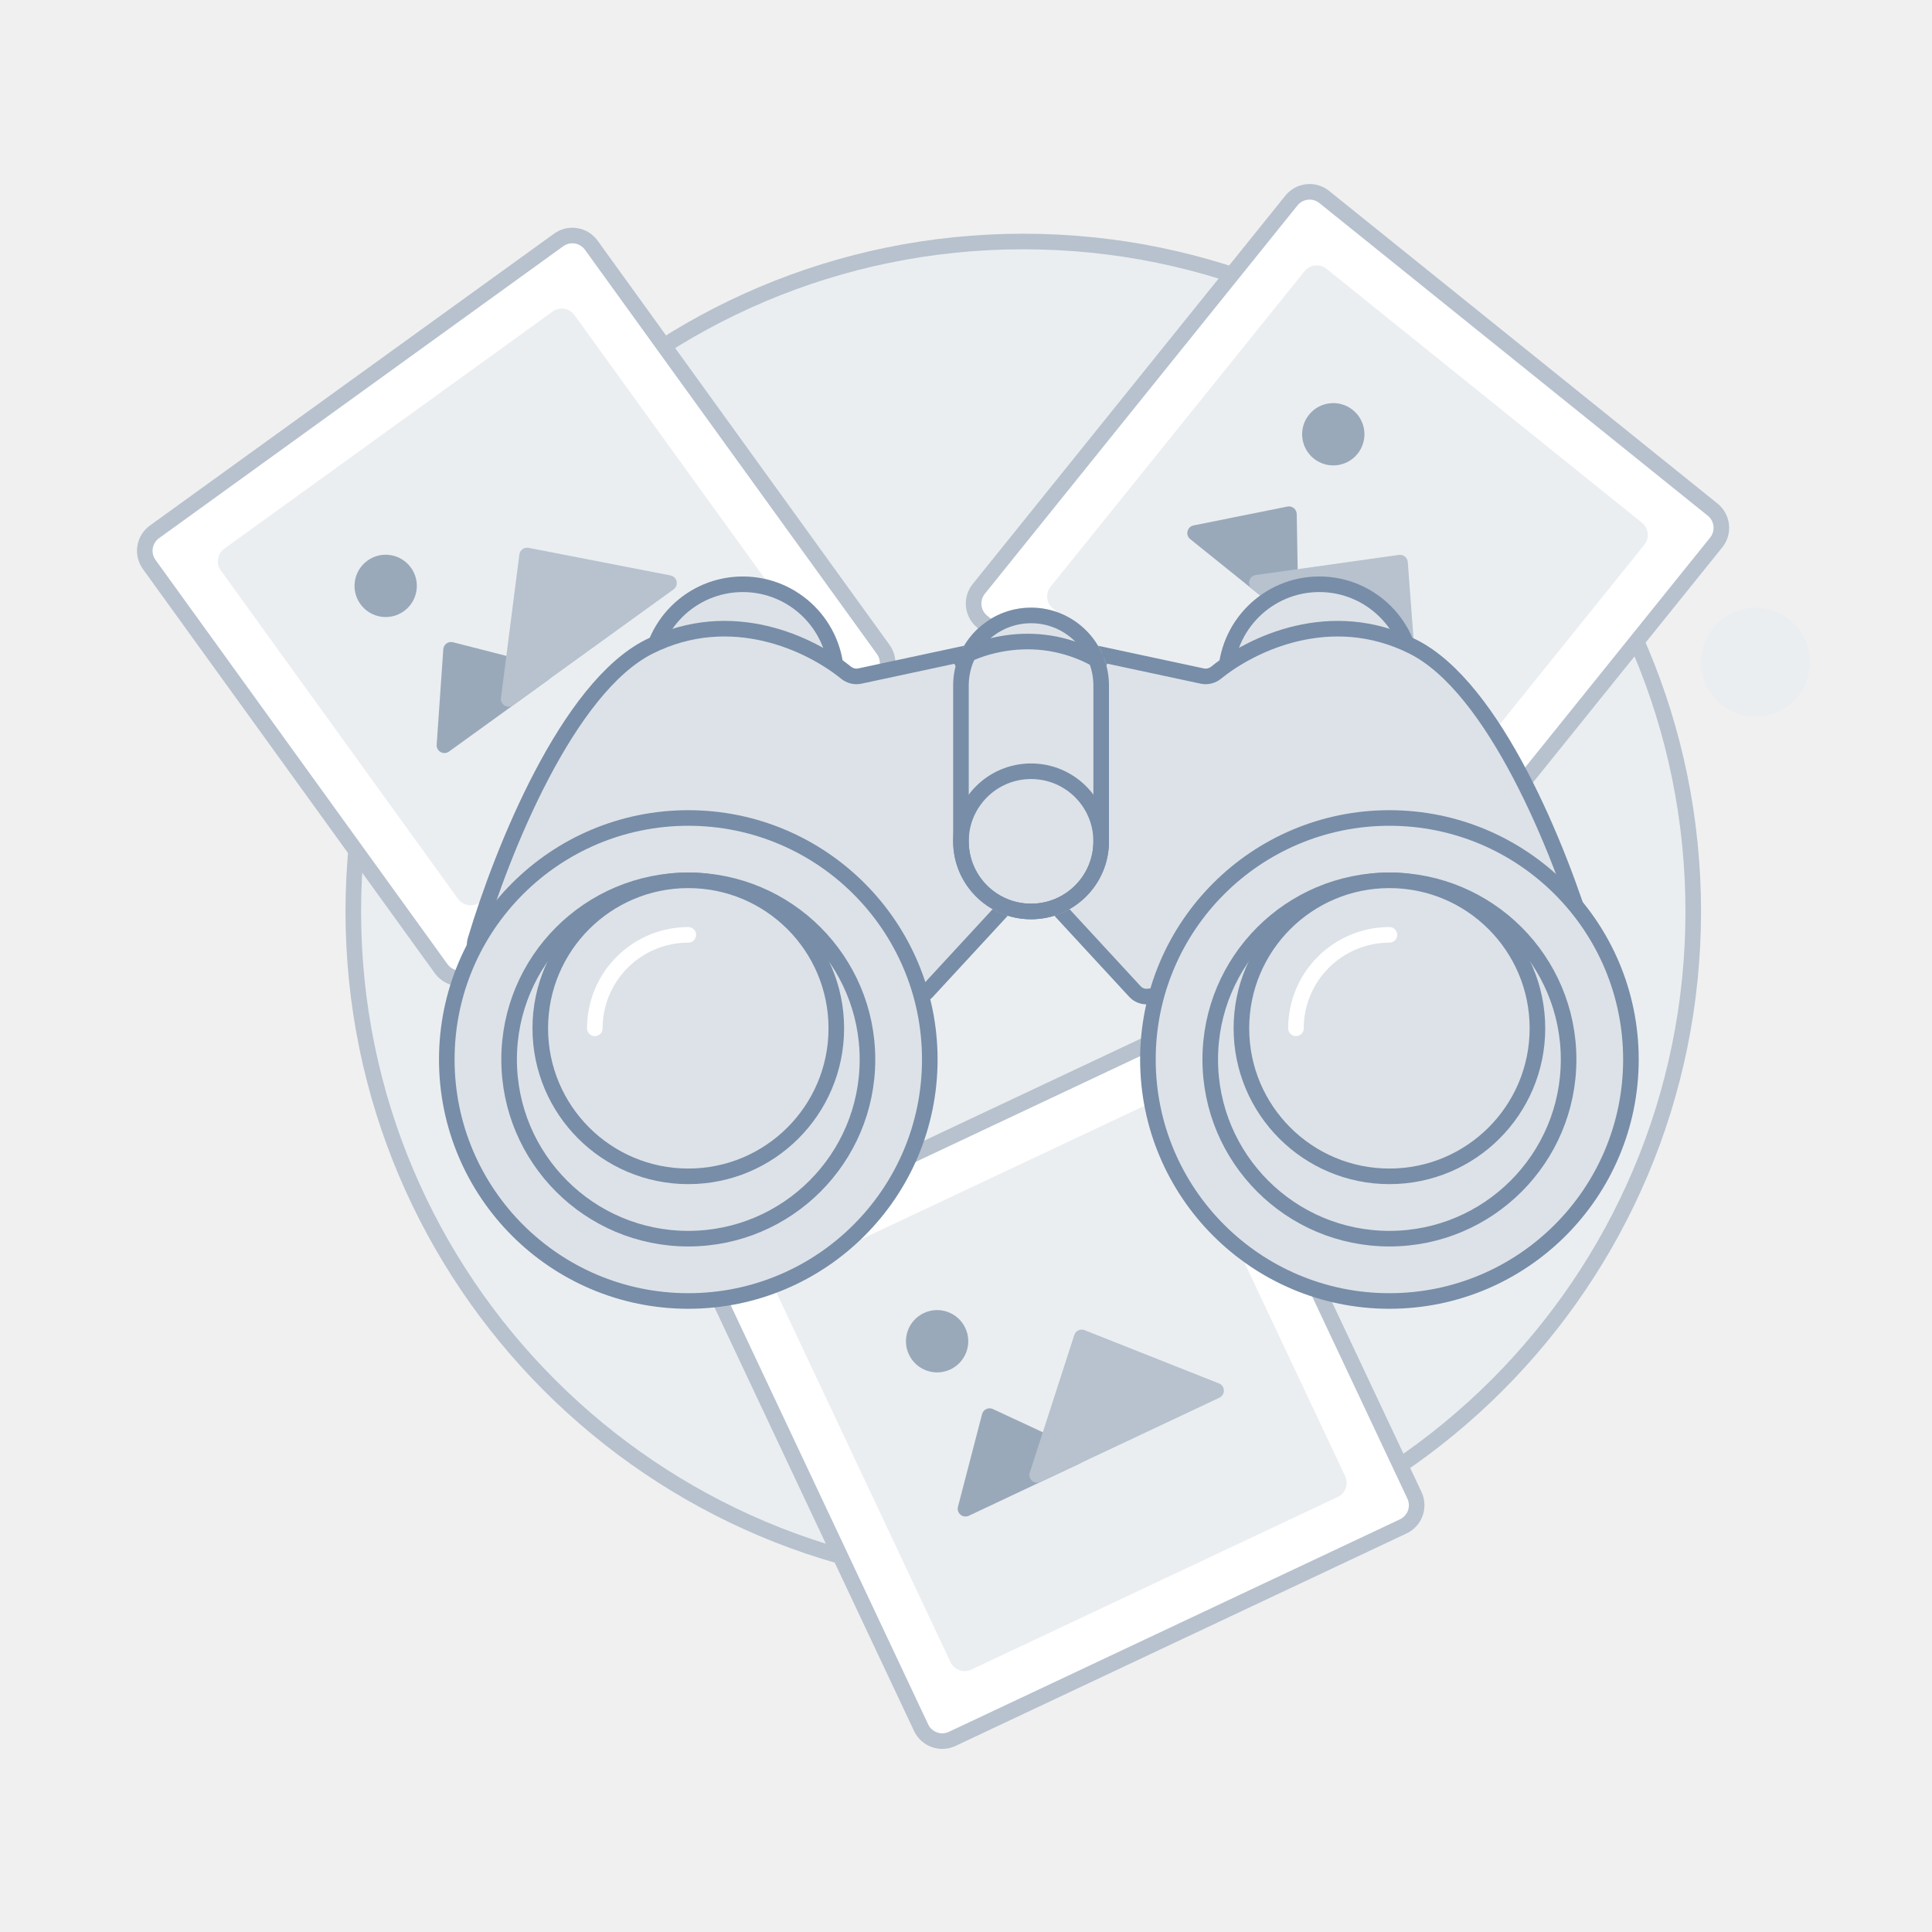
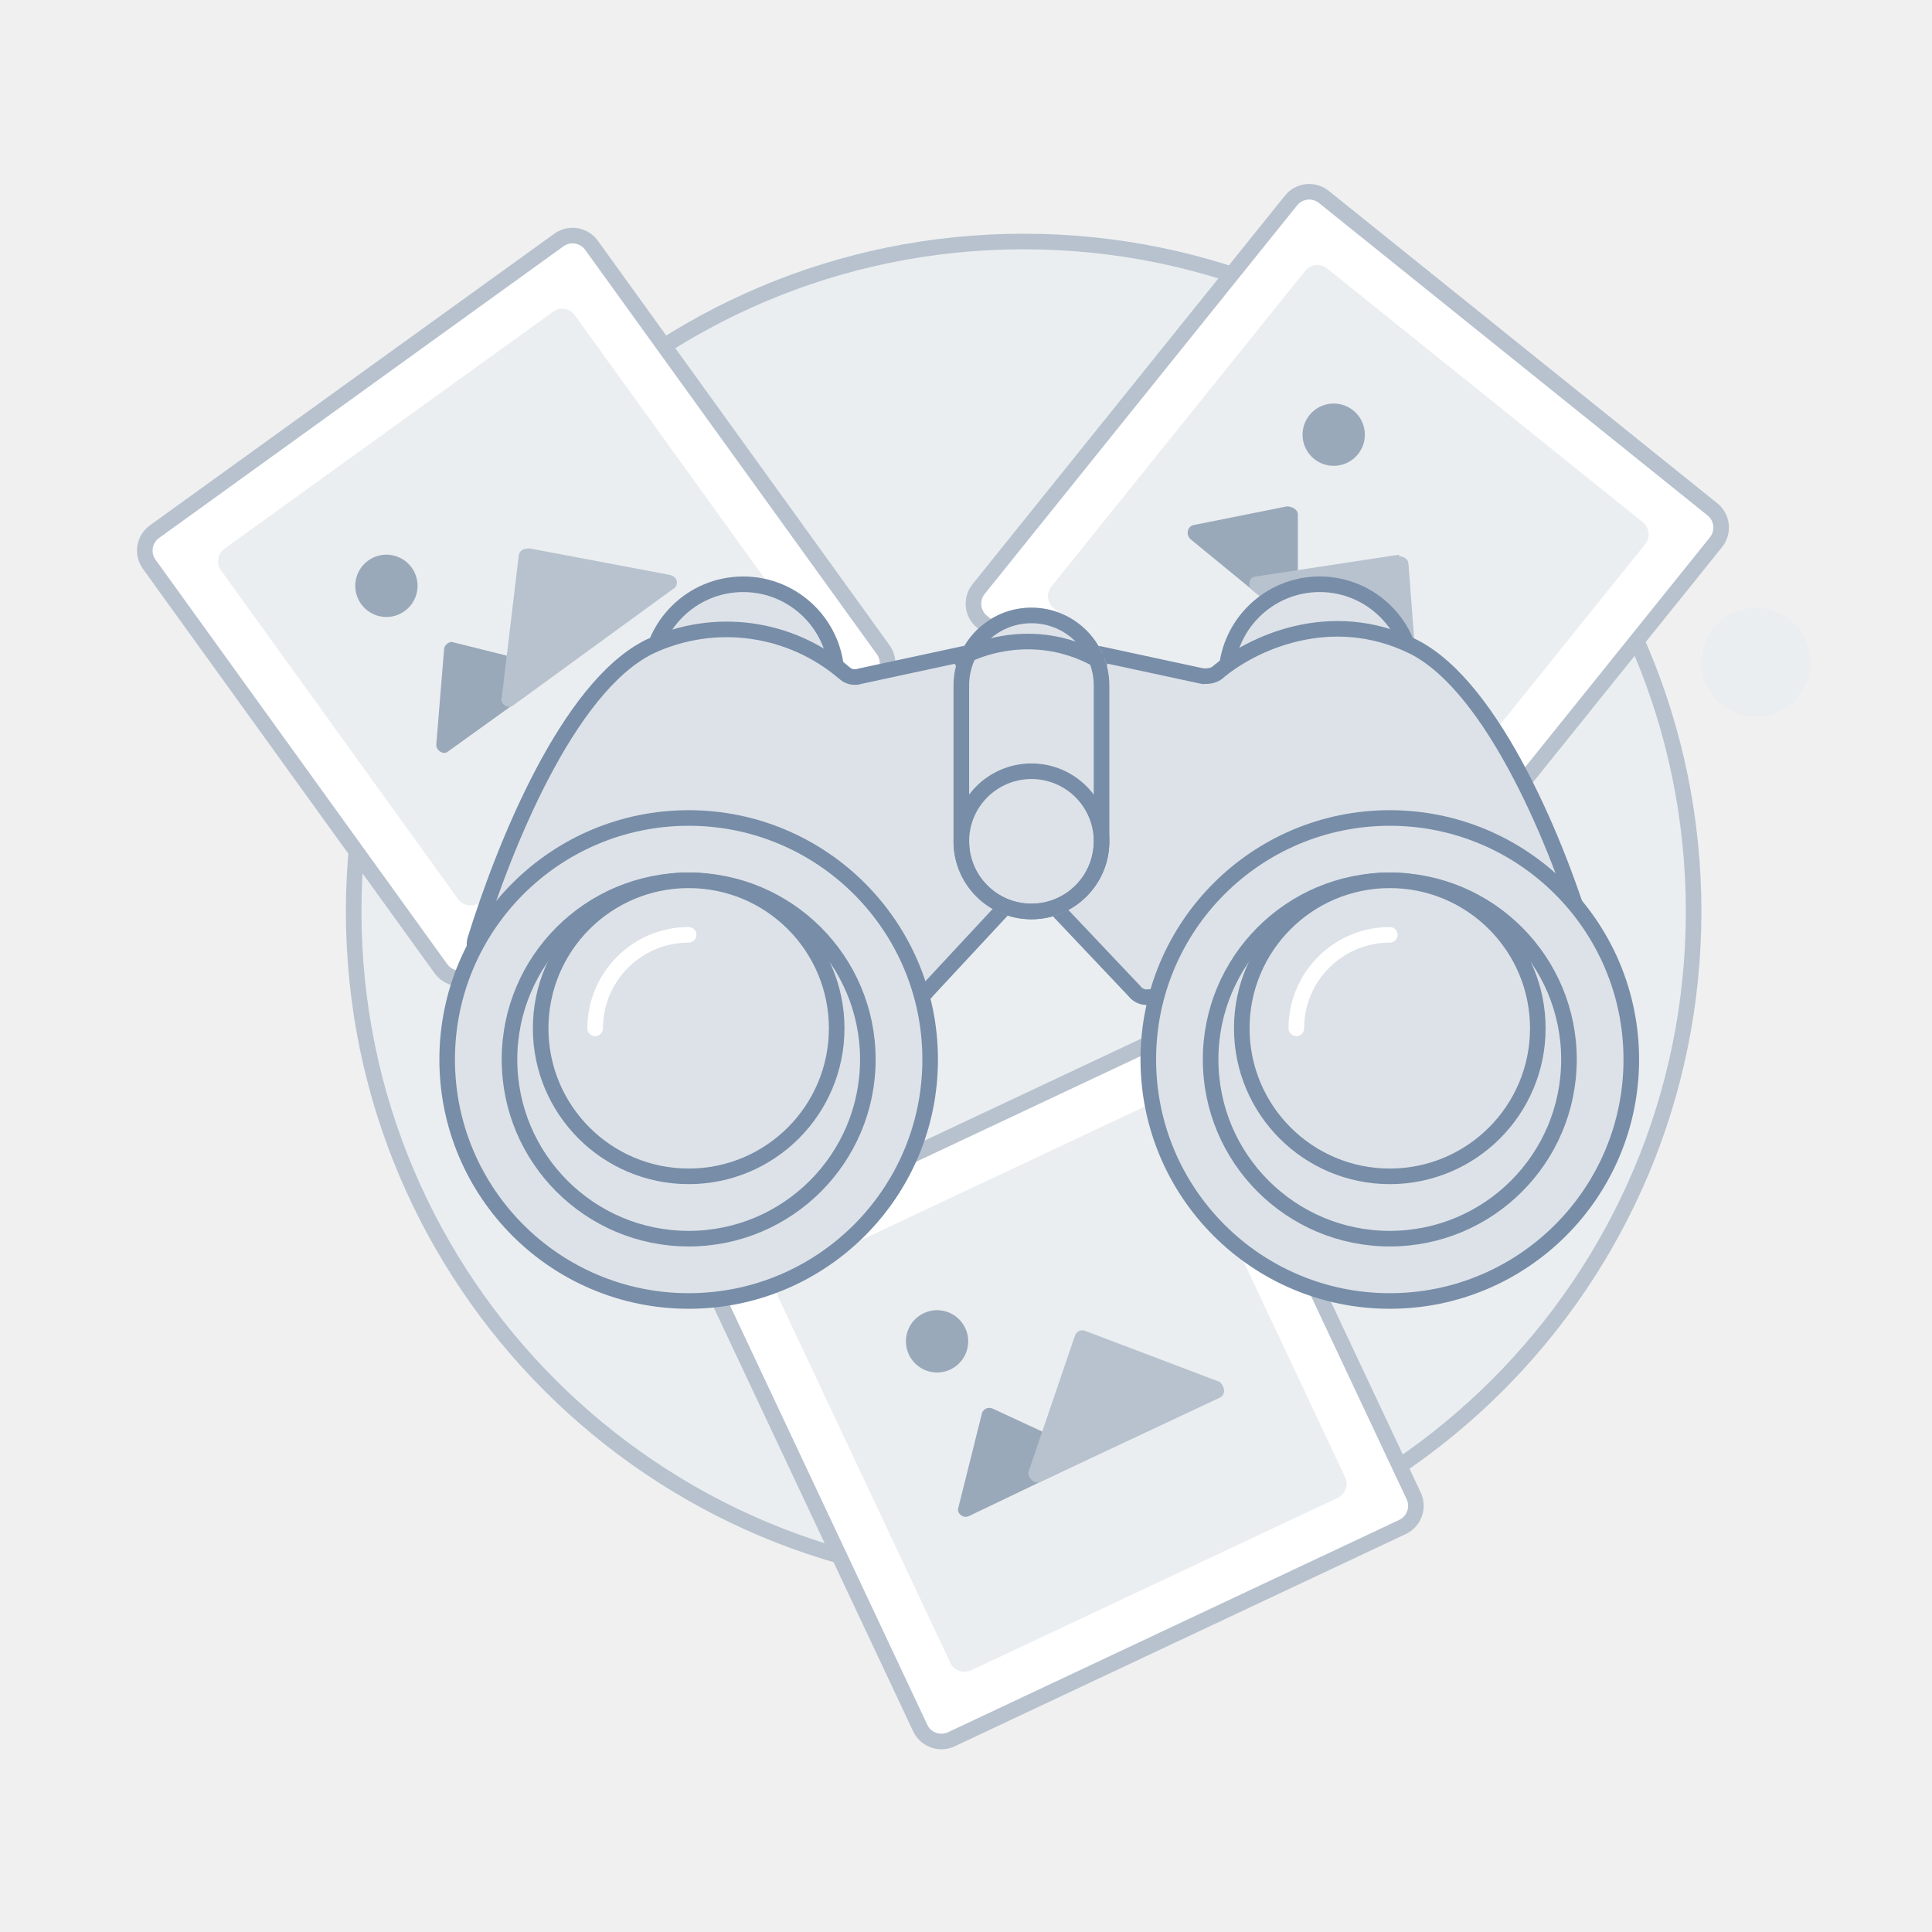
- <svg xmlns="http://www.w3.org/2000/svg" width="124" height="124" viewBox="0 0 124 124" fill="none">
-   <circle cx="65.676" cy="58.5" r="43" fill="#EBEEF1" stroke="#B7C2CE" />
-   <rect x="8.698" y="35.014" width="35" height="35" rx="1.5" transform="rotate(-35.8375 8.69808 35.014)" fill="white" stroke="#B7C2CE" />
-   <rect x="13.585" y="35.802" width="28" height="28" rx="1" transform="rotate(-35.8375 13.5847 35.8021)" fill="#EBEEF1" />
-   <circle cx="24.754" cy="37.604" r="2" transform="rotate(-35.8375 24.754 37.6037)" fill="#99A9BA" />
-   <path d="M28.451 41.67L28.026 47.798C27.996 48.221 28.473 48.486 28.817 48.238L35.193 43.633C35.537 43.385 35.435 42.849 35.024 42.743L29.073 41.22C28.771 41.143 28.472 41.359 28.451 41.67Z" fill="#99A9BA" />
-   <path d="M33.334 35.588L32.152 44.791C32.096 45.225 32.586 45.516 32.941 45.26L43.23 37.829C43.585 37.573 43.462 37.017 43.032 36.933L33.925 35.161C33.641 35.106 33.37 35.302 33.334 35.588Z" fill="#B7C2CE" />
-   <rect x="83.826" y="11.703" width="35" height="35" rx="1.5" transform="rotate(38.8338 83.8264 11.703)" fill="white" stroke="#B7C2CE" />
-   <rect x="84.358" y="16.624" width="28" height="28" rx="1" transform="rotate(38.8338 84.3582 16.6241)" fill="#EBEEF1" />
-   <circle cx="85.573" cy="27.872" r="2" transform="rotate(38.8338 85.5733 27.8724)" fill="#99A9BA" />
-   <path d="M82.629 32.512L76.606 33.722C76.191 33.806 76.061 34.336 76.391 34.602L82.518 39.534C82.848 39.8 83.339 39.56 83.332 39.136L83.227 32.994C83.222 32.682 82.935 32.451 82.629 32.512Z" fill="#99A9BA" />
-   <path d="M89.785 35.614L80.597 36.907C80.164 36.968 80.013 37.517 80.354 37.792L90.24 45.75C90.581 46.025 91.085 45.76 91.052 45.323L90.354 36.071C90.332 35.783 90.071 35.573 89.785 35.614Z" fill="#B7C2CE" />
-   <rect x="44.842" y="80.582" width="35" height="35" rx="1.5" transform="rotate(-25.2257 44.8417 80.5819)" fill="white" stroke="#B7C2CE" />
-   <rect x="49.499" y="82.257" width="28" height="28" rx="1" transform="rotate(-25.2257 49.4995 82.2565)" fill="#EBEEF1" />
-   <circle cx="60.146" cy="86.084" r="2" transform="rotate(-25.2257 60.146 86.0841)" fill="#99A9BA" />
-   <path d="M63.031 90.762L61.484 96.707C61.378 97.117 61.798 97.466 62.181 97.285L69.296 93.933C69.68 93.752 69.678 93.206 69.294 93.027L63.726 90.434C63.443 90.303 63.109 90.46 63.031 90.762Z" fill="#99A9BA" />
-   <path d="M68.95 85.683L66.094 94.511C65.959 94.927 66.387 95.304 66.783 95.117L78.264 89.708C78.66 89.522 78.642 88.952 78.236 88.791L69.61 85.372C69.341 85.266 69.039 85.408 68.95 85.683Z" fill="#B7C2CE" />
-   <circle cx="47.676" cy="43.5" r="6" fill="#DDE2E8" stroke="#778DA8" />
-   <circle cx="84.676" cy="43.5" r="6" fill="#DDE2E8" stroke="#778DA8" />
-   <path d="M41.676 41.5C36.441 44.117 32.255 54.512 30.506 60.349C30.327 60.947 30.749 61.549 31.37 61.603L58.688 63.958C58.996 63.984 59.299 63.867 59.509 63.64L64.82 57.886C65.043 57.644 65.133 57.308 65.061 56.987L61.676 42L55.181 43.392C54.864 43.46 54.537 43.368 54.286 43.164C52.036 41.335 46.945 38.866 41.676 41.5Z" fill="#DDE2E8" stroke="#778DA8" />
-   <path d="M90.676 41.5C95.911 44.117 100.097 54.512 101.846 60.349C102.025 60.947 101.604 61.549 100.982 61.603L73.665 63.958C73.356 63.984 73.054 63.867 72.844 63.64L67.533 57.886C67.309 57.644 67.219 57.308 67.292 56.987L70.676 42L77.171 43.392C77.488 43.46 77.815 43.368 78.067 43.164C80.317 41.335 85.408 38.866 90.676 41.5Z" fill="#DDE2E8" stroke="#778DA8" />
-   <circle cx="44.176" cy="68" r="15.5" fill="#DDE2E8" stroke="#778DA8" />
-   <circle cx="89.176" cy="68" r="15.5" fill="#DDE2E8" stroke="#778DA8" />
-   <circle cx="44.176" cy="68" r="11.5" fill="#DDE2E8" stroke="#778DA8" />
-   <circle cx="89.176" cy="68" r="11.5" fill="#DDE2E8" stroke="#778DA8" />
-   <circle cx="44.176" cy="66" r="9.5" fill="#DDE2E8" stroke="#778DA8" />
-   <circle cx="89.176" cy="66" r="9.5" fill="#DDE2E8" stroke="#778DA8" />
-   <path d="M44.176 60C43.388 60 42.608 60.155 41.88 60.457C41.152 60.758 40.491 61.2 39.934 61.757C39.377 62.315 38.934 62.976 38.633 63.704C38.331 64.432 38.176 65.212 38.176 66" stroke="white" stroke-linecap="round" />
-   <path d="M89.176 60C88.388 60 87.608 60.155 86.88 60.457C86.152 60.758 85.491 61.2 84.934 61.757C84.376 62.315 83.934 62.976 83.633 63.704C83.332 64.432 83.176 65.212 83.176 66" stroke="white" stroke-linecap="round" />
-   <mask id="path-29-inside-1_1361_37176" fill="white">
-     <path fill-rule="evenodd" clip-rule="evenodd" d="M71.176 44V54C71.176 56.761 68.938 59 66.176 59C63.415 59 61.176 56.761 61.176 54V44C61.176 41.239 63.415 39 66.176 39C68.938 39 71.176 41.239 71.176 44Z" />
+ <svg xmlns="http://www.w3.org/2000/svg" width="124" height="124" fill="none">
+   <circle cx="65.7" cy="58.5" r="43" fill="#EBEEF1" stroke="#B7C2CE" />
+   <rect width="35" height="35" x="8.7" y="35" fill="#fff" stroke="#B7C2CE" rx="1.5" transform="rotate(-35.8 8.7 35)" />
+   <rect width="28" height="28" x="13.6" y="35.8" fill="#EBEEF1" rx="1" transform="rotate(-35.8 13.6 35.8)" />
+   <circle cx="24.8" cy="37.6" r="2" fill="#99A9BA" transform="rotate(-35.8 24.8 37.6)" />
+   <path fill="#99A9BA" d="m28.5 41.7-.5 6.1c0 .4.5.7.8.4l6.4-4.6c.3-.2.2-.8-.2-.9l-6-1.5c-.2 0-.5.2-.5.5Z" />
+   <path fill="#B7C2CE" d="m33.3 35.6-1.1 9.2c-.1.4.4.7.7.5l10.3-7.5c.4-.2.3-.8-.2-.9l-9-1.7c-.4 0-.6.1-.7.4Z" />
+   <rect width="35" height="35" x="83.8" y="11.7" fill="#fff" stroke="#B7C2CE" rx="1.5" transform="rotate(38.8 83.8 11.7)" />
+   <rect width="28" height="28" x="84.4" y="16.6" fill="#EBEEF1" rx="1" transform="rotate(38.8 84.4 16.6)" />
+   <circle cx="85.6" cy="27.9" r="2" fill="#99A9BA" transform="rotate(38.8 85.6 27.9)" />
+   <path fill="#99A9BA" d="m82.6 32.5-6 1.2c-.4.1-.5.6-.2.9l6.1 5c.3.2.8 0 .8-.5V33c0-.3-.4-.5-.7-.5Z" />
+   <path fill="#B7C2CE" d="M89.8 35.6 80.6 37c-.4 0-.6.6-.2.9l9.8 8c.4.2.9 0 .9-.5l-.7-9.2c0-.3-.3-.5-.6-.5Z" />
+   <rect width="35" height="35" x="44.8" y="80.6" fill="#fff" stroke="#B7C2CE" rx="1.5" transform="rotate(-25.2 44.8 80.6)" />
+   <rect width="28" height="28" x="49.5" y="82.3" fill="#EBEEF1" rx="1" transform="rotate(-25.2 49.5 82.3)" />
+   <circle cx="60.1" cy="86.1" r="2" fill="#99A9BA" transform="rotate(-25.2 60.1 86)" />
+   <path fill="#99A9BA" d="m63 90.8-1.5 6c-.1.3.3.7.7.5l7.1-3.4c.4-.1.4-.7 0-.9l-5.6-2.6a.5.5 0 0 0-.7.4Z" />
+   <path fill="#B7C2CE" d="m69 85.7-3 8.8c0 .4.4.8.8.6l11.5-5.4c.4-.2.3-.7 0-1l-8.7-3.3a.5.5 0 0 0-.6.3Z" />
+   <circle cx="47.7" cy="43.5" r="6" fill="#DDE2E8" stroke="#778DA8" />
+   <circle cx="84.7" cy="43.5" r="6" fill="#DDE2E8" stroke="#778DA8" />
+   <path fill="#DDE2E8" stroke="#778DA8" d="M41.7 41.5c-5.3 2.6-9.4 13-11.2 18.8a1 1 0 0 0 .9 1.3L58.7 64c.3 0 .6-.1.8-.4l5.3-5.7c.2-.3.3-.6.3-1L61.7 42l-6.5 1.4a1 1 0 0 1-1-.2 11.6 11.6 0 0 0-12.5-1.7Zm49 0c5.2 2.6 9.4 13 11.1 18.8a1 1 0 0 1-.8 1.3L73.7 64a1 1 0 0 1-.9-.4L67.5 58a1 1 0 0 1-.2-1l3.4-15 6.5 1.4c.3 0 .6 0 .9-.2 2.2-1.9 7.3-4.3 12.6-1.7Z" />
+   <circle cx="44.2" cy="68" r="15.5" fill="#DDE2E8" stroke="#778DA8" />
+   <circle cx="89.2" cy="68" r="15.5" fill="#DDE2E8" stroke="#778DA8" />
+   <circle cx="44.2" cy="68" r="11.5" fill="#DDE2E8" stroke="#778DA8" />
+   <circle cx="89.2" cy="68" r="11.5" fill="#DDE2E8" stroke="#778DA8" />
+   <circle cx="44.2" cy="66" r="9.5" fill="#DDE2E8" stroke="#778DA8" />
+   <circle cx="89.2" cy="66" r="9.5" fill="#DDE2E8" stroke="#778DA8" />
+   <path stroke="#fff" stroke-linecap="round" d="M44.2 60a6 6 0 0 0-6 6m51-6a6 6 0 0 0-6 6" />
+   <mask id="a" fill="#fff">
+     <path fill-rule="evenodd" d="M71.2 44v10a5 5 0 0 1-10 0V44a5 5 0 1 1 10 0Z" clip-rule="evenodd" />
  </mask>
-   <path fill-rule="evenodd" clip-rule="evenodd" d="M71.176 44V54C71.176 56.761 68.938 59 66.176 59C63.415 59 61.176 56.761 61.176 54V44C61.176 41.239 63.415 39 66.176 39C68.938 39 71.176 41.239 71.176 44Z" fill="#DDE2E8" />
-   <path d="M70.176 44V54H72.176V44H70.176ZM70.176 54C70.176 56.209 68.385 58 66.176 58V60C69.49 60 72.176 57.314 72.176 54H70.176ZM66.176 58C63.967 58 62.176 56.209 62.176 54H60.176C60.176 57.314 62.863 60 66.176 60V58ZM62.176 54V44H60.176V54H62.176ZM66.176 38C62.863 38 60.176 40.686 60.176 44H62.176C62.176 41.791 63.967 40 66.176 40V38ZM72.176 44C72.176 40.686 69.49 38 66.176 38V40C68.385 40 70.176 41.791 70.176 44H72.176Z" fill="#778DA8" mask="url(#path-29-inside-1_1361_37176)" />
-   <path d="M61.176 42.5C62.676 41.5 66.676 40.1 70.676 42.5" stroke="#778DA8" />
-   <circle cx="66.176" cy="54" r="4.5" stroke="#778DA8" />
-   <circle r="3.5" transform="matrix(1 0 0 -1 112.676 42.5)" fill="#EBEEF1" />
+   <path fill="#DDE2E8" fill-rule="evenodd" d="M71.2 44v10a5 5 0 0 1-10 0V44a5 5 0 1 1 10 0Z" clip-rule="evenodd" />
+   <path fill="#778DA8" d="M70.2 44v10h2V44h-2Zm0 10a4 4 0 0 1-4 4v2a6 6 0 0 0 6-6h-2Zm-4 4a4 4 0 0 1-4-4h-2a6 6 0 0 0 6 6v-2Zm-4-4V44h-2v10h2Zm4-16a6 6 0 0 0-6 6h2a4 4 0 0 1 4-4v-2Zm6 6a6 6 0 0 0-6-6v2a4 4 0 0 1 4 4h2Z" mask="url(#a)" />
+   <path stroke="#778DA8" d="M61.2 42.5c1.5-1 5.5-2.4 9.5 0" />
+   <circle cx="66.2" cy="54" r="4.5" stroke="#778DA8" />
+   <circle r="3.5" fill="#EBEEF1" transform="matrix(1 0 0 -1 112.7 42.5)" />
</svg>
